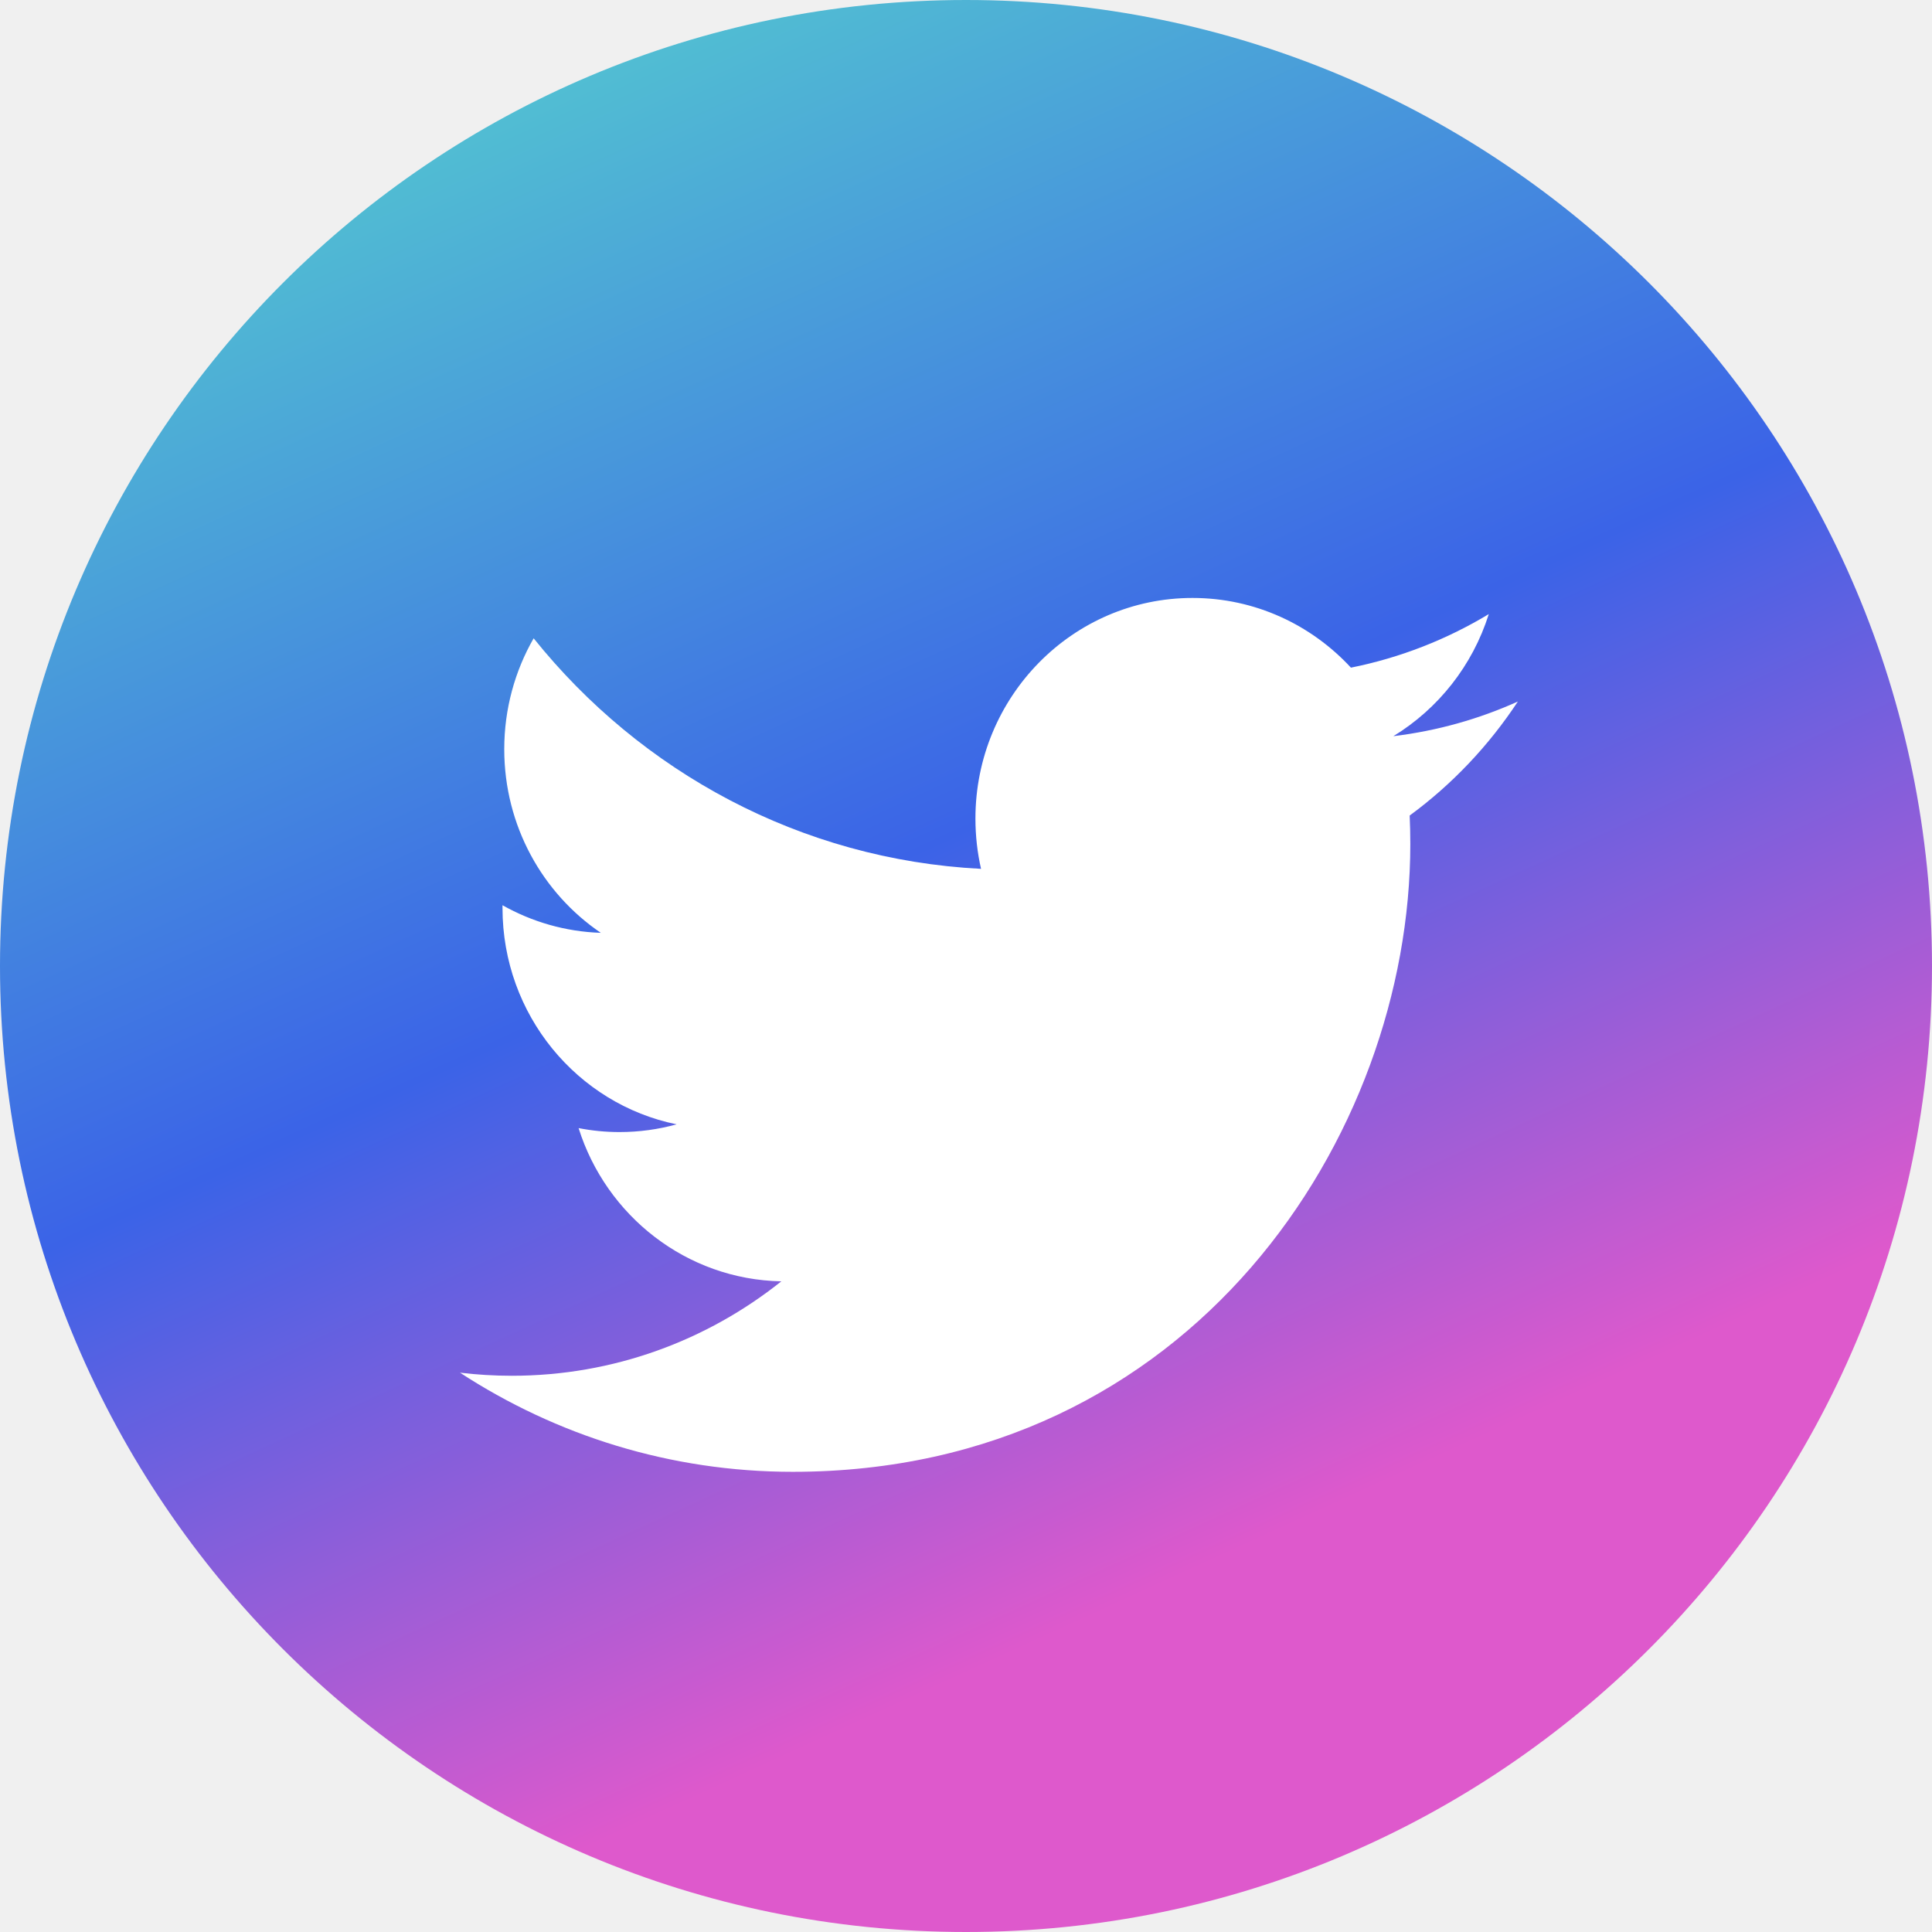
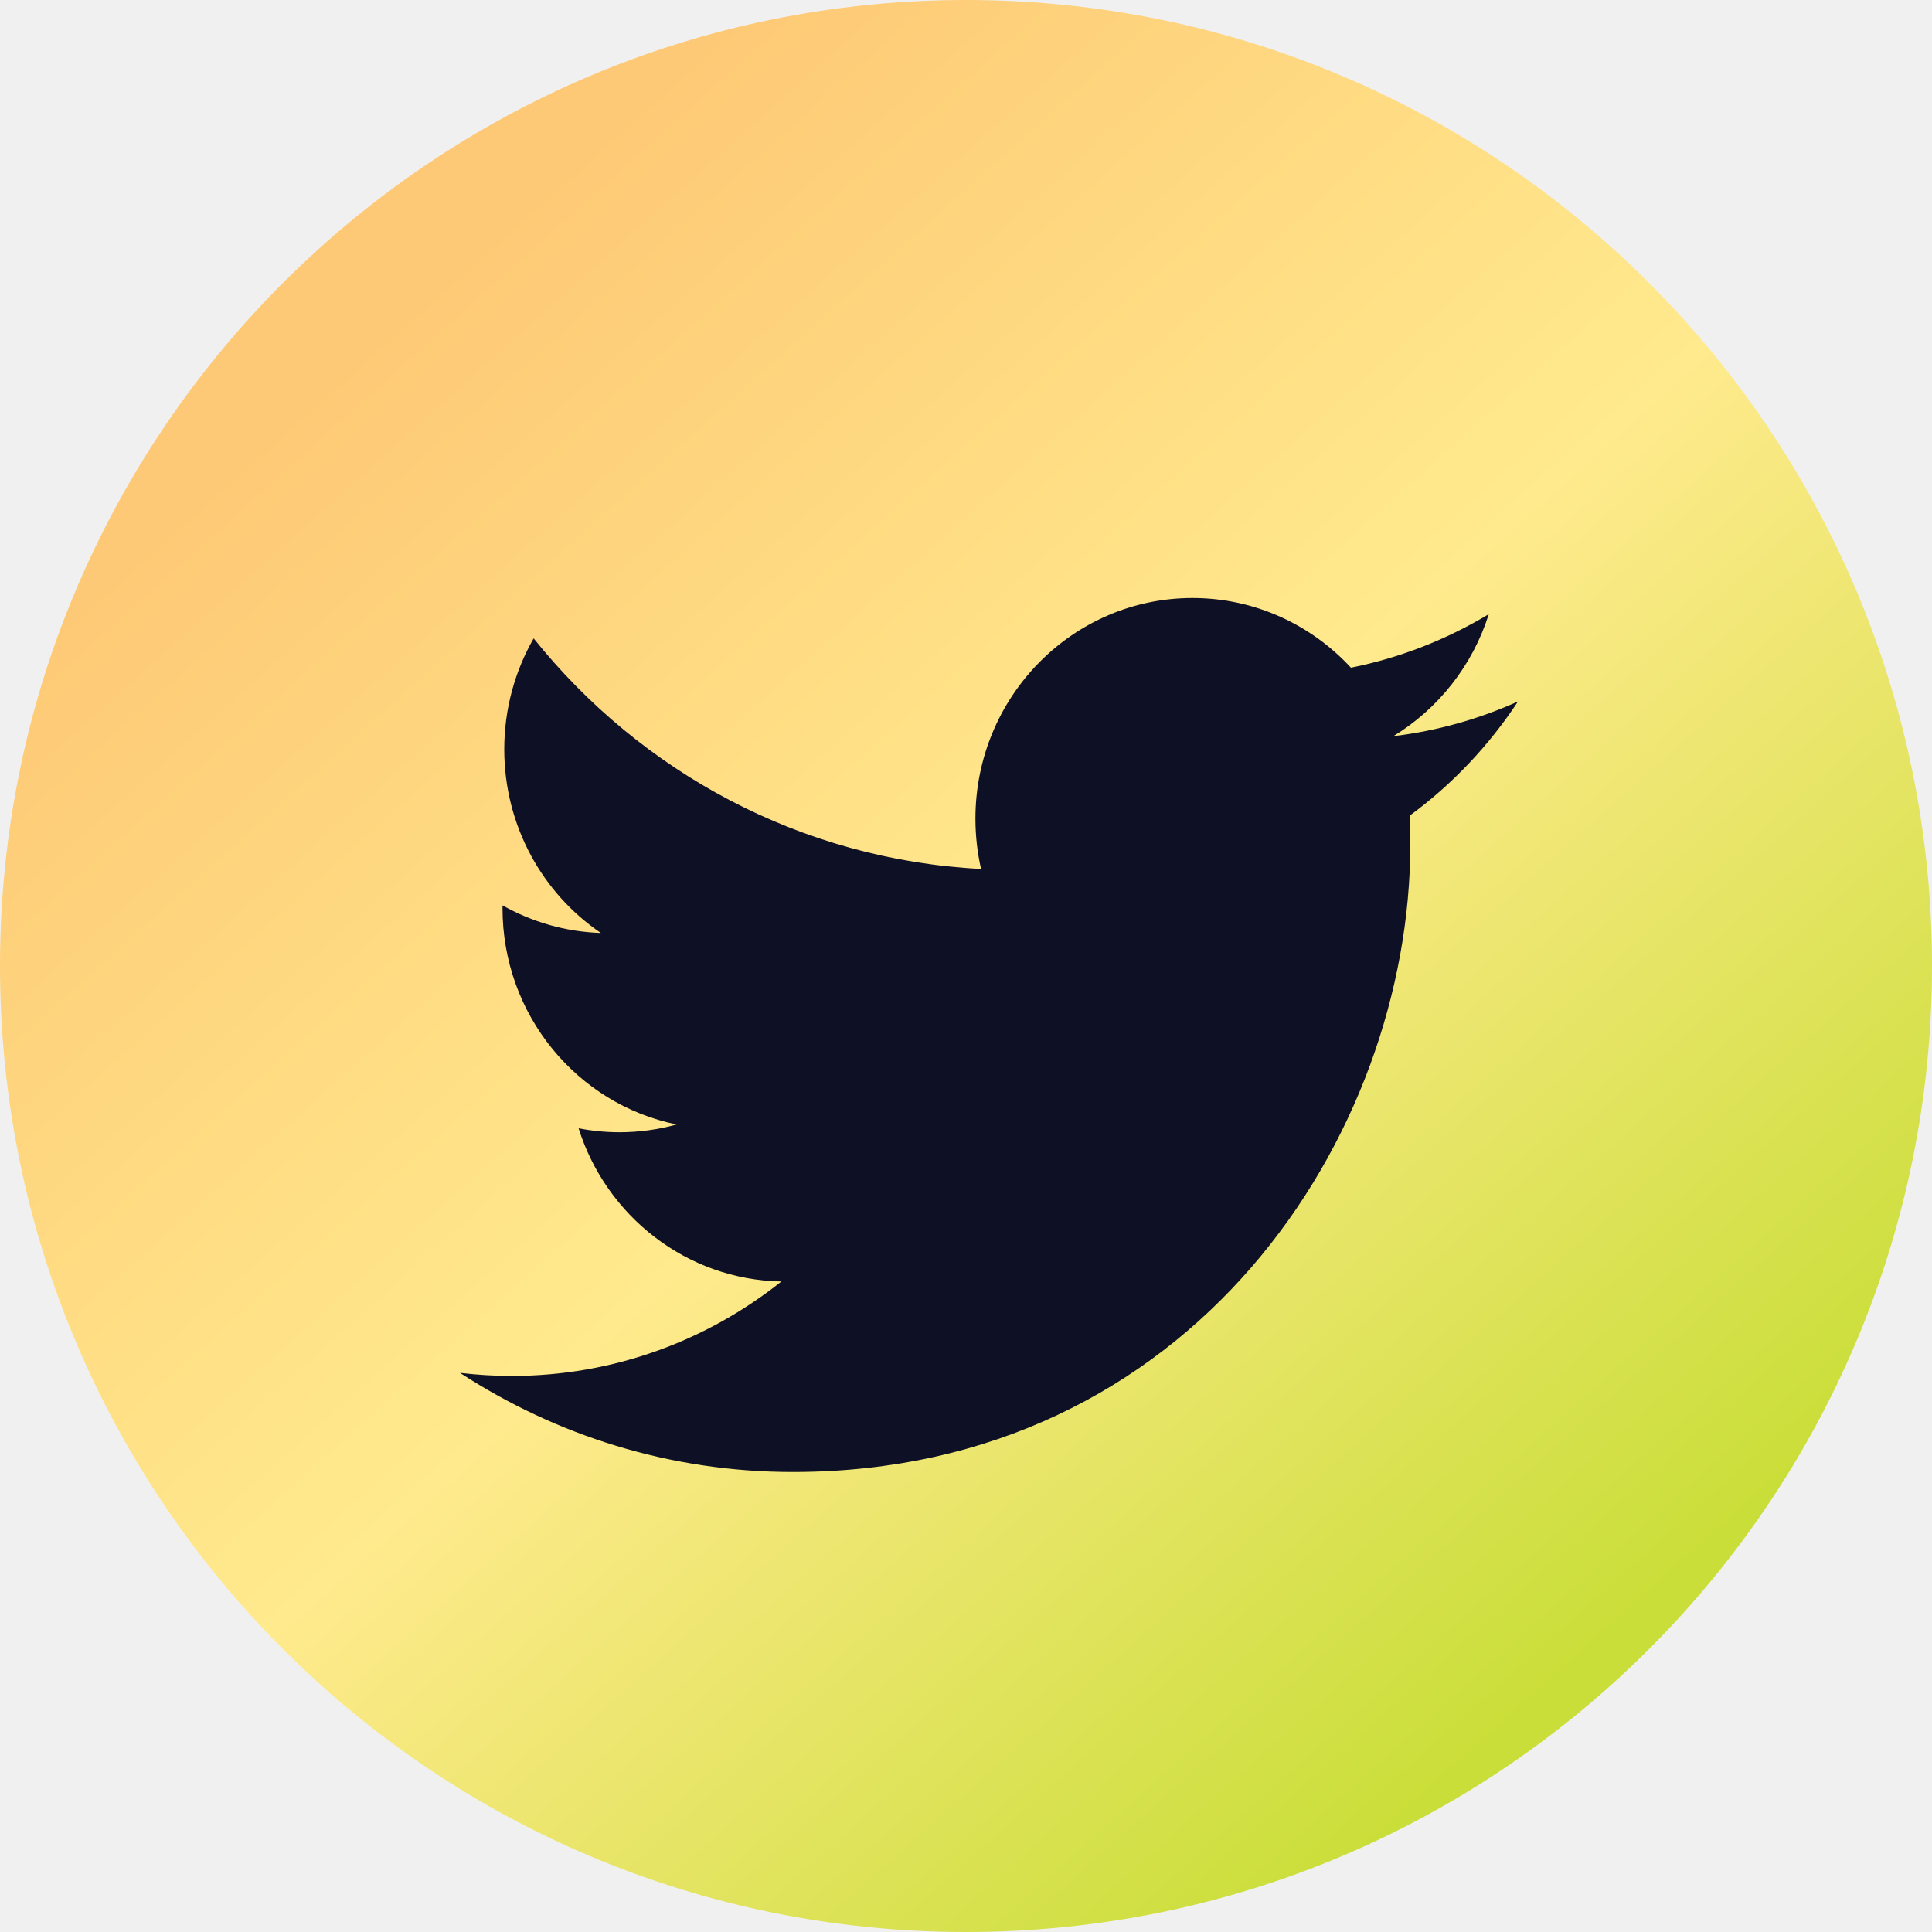
- <svg xmlns="http://www.w3.org/2000/svg" height="42" viewBox="0 0 42 42" width="42">
-   <linearGradient id="a" gradientTransform="matrix(.4226183 .9063078 -.9063078 .4226183 0 0)">
-     <stop offset="0" stop-color="#59decb" />
-     <stop offset=".6" stop-color="#3b63e7" />
-     <stop offset="1" stop-color="#de59cc" />
-   </linearGradient>
-   <g fill="url(#a)" fill-rule="evenodd">
-     <circle cx="21" cy="21" r="21" />
-     <path d="m33 15.249c-.846.382-1.756.639-2.71.755.974-.594 1.722-1.534 2.075-2.654-.912.55-1.922.949-2.997 1.164-.861-.932-2.087-1.515-3.444-1.515-2.606 0-4.719 2.148-4.719 4.796 0 .376.042.742.122 1.093-3.922-.2-7.399-2.11-9.726-5.012-.406.708-.639 1.532-.639 2.411 0 1.664.833 3.132 2.099 3.992-.773-.025-1.501-.241-2.137-.6-0.0.02-0.0.04-0.0.06 0 2.324 1.627 4.263 3.785 4.703-.396.11-.813.168-1.243.168-.304 0-.6-.03-.888-.086.6 1.906 2.343 3.292 4.408 3.331-1.615 1.287-3.65 2.053-5.86 2.053-.381 0-.756-.023-1.126-.067 2.088 1.361 4.569 2.155 7.233 2.155 8.679 0 13.426-7.309 13.426-13.647 0-.208-.005-.415-.014-.62.922-.676 1.722-1.521 2.355-2.483" fill="#fff" />
+ <svg xmlns="http://www.w3.org/2000/svg" width="42" height="42" viewBox="0 0 42 42" fill="none">
+   <g clip-path="url(#clip0_586_4557)">
+     <path d="M21 42C32.598 42 42 32.598 42 21C42 9.402 32.598 0 21 0C9.402 0 0 9.402 0 21C0 32.598 9.402 42 21 42Z" fill="url(#paint0_linear_586_4557)" />
+     <path fill-rule="evenodd" clip-rule="evenodd" d="M33 15.249C32.154 15.631 31.244 15.889 30.29 16.004C31.264 15.411 32.012 14.471 32.365 13.351C31.453 13.9 30.443 14.3 29.368 14.515C28.507 13.582 27.281 13 25.924 13C23.318 13 21.205 15.148 21.205 17.796C21.205 18.172 21.247 18.538 21.327 18.89C17.405 18.689 13.928 16.78 11.601 13.878C11.195 14.586 10.962 15.41 10.962 16.289C10.962 17.953 11.795 19.422 13.062 20.282C12.288 20.257 11.56 20.041 10.924 19.682C10.924 19.702 10.924 19.722 10.924 19.742C10.924 22.066 12.55 24.005 14.709 24.445C14.313 24.555 13.896 24.614 13.466 24.614C13.162 24.614 12.866 24.584 12.578 24.528C13.178 26.433 14.921 27.82 16.986 27.859C15.371 29.145 13.336 29.912 11.126 29.912C10.745 29.912 10.369 29.889 10 29.845C12.088 31.206 14.569 32 17.233 32C25.913 32 30.659 24.691 30.659 18.353C30.659 18.145 30.654 17.938 30.645 17.732C31.567 17.056 32.367 16.211 33 15.249Z" fill="#0E1025" />
  </g>
+   <defs>
+     <linearGradient id="paint0_linear_586_4557" x1="8.5" y1="7" x2="34.5" y2="36" gradientUnits="userSpaceOnUse">
+       <stop stop-color="#FEC976" />
+       <stop offset="0.5" stop-color="#FFEA8D" />
+       <stop offset="1" stop-color="#CADE39" />
+     </linearGradient>
+     <clipPath id="clip0_586_4557">
+       <rect width="42" height="42" fill="white" />
+     </clipPath>
+   </defs>
</svg>
